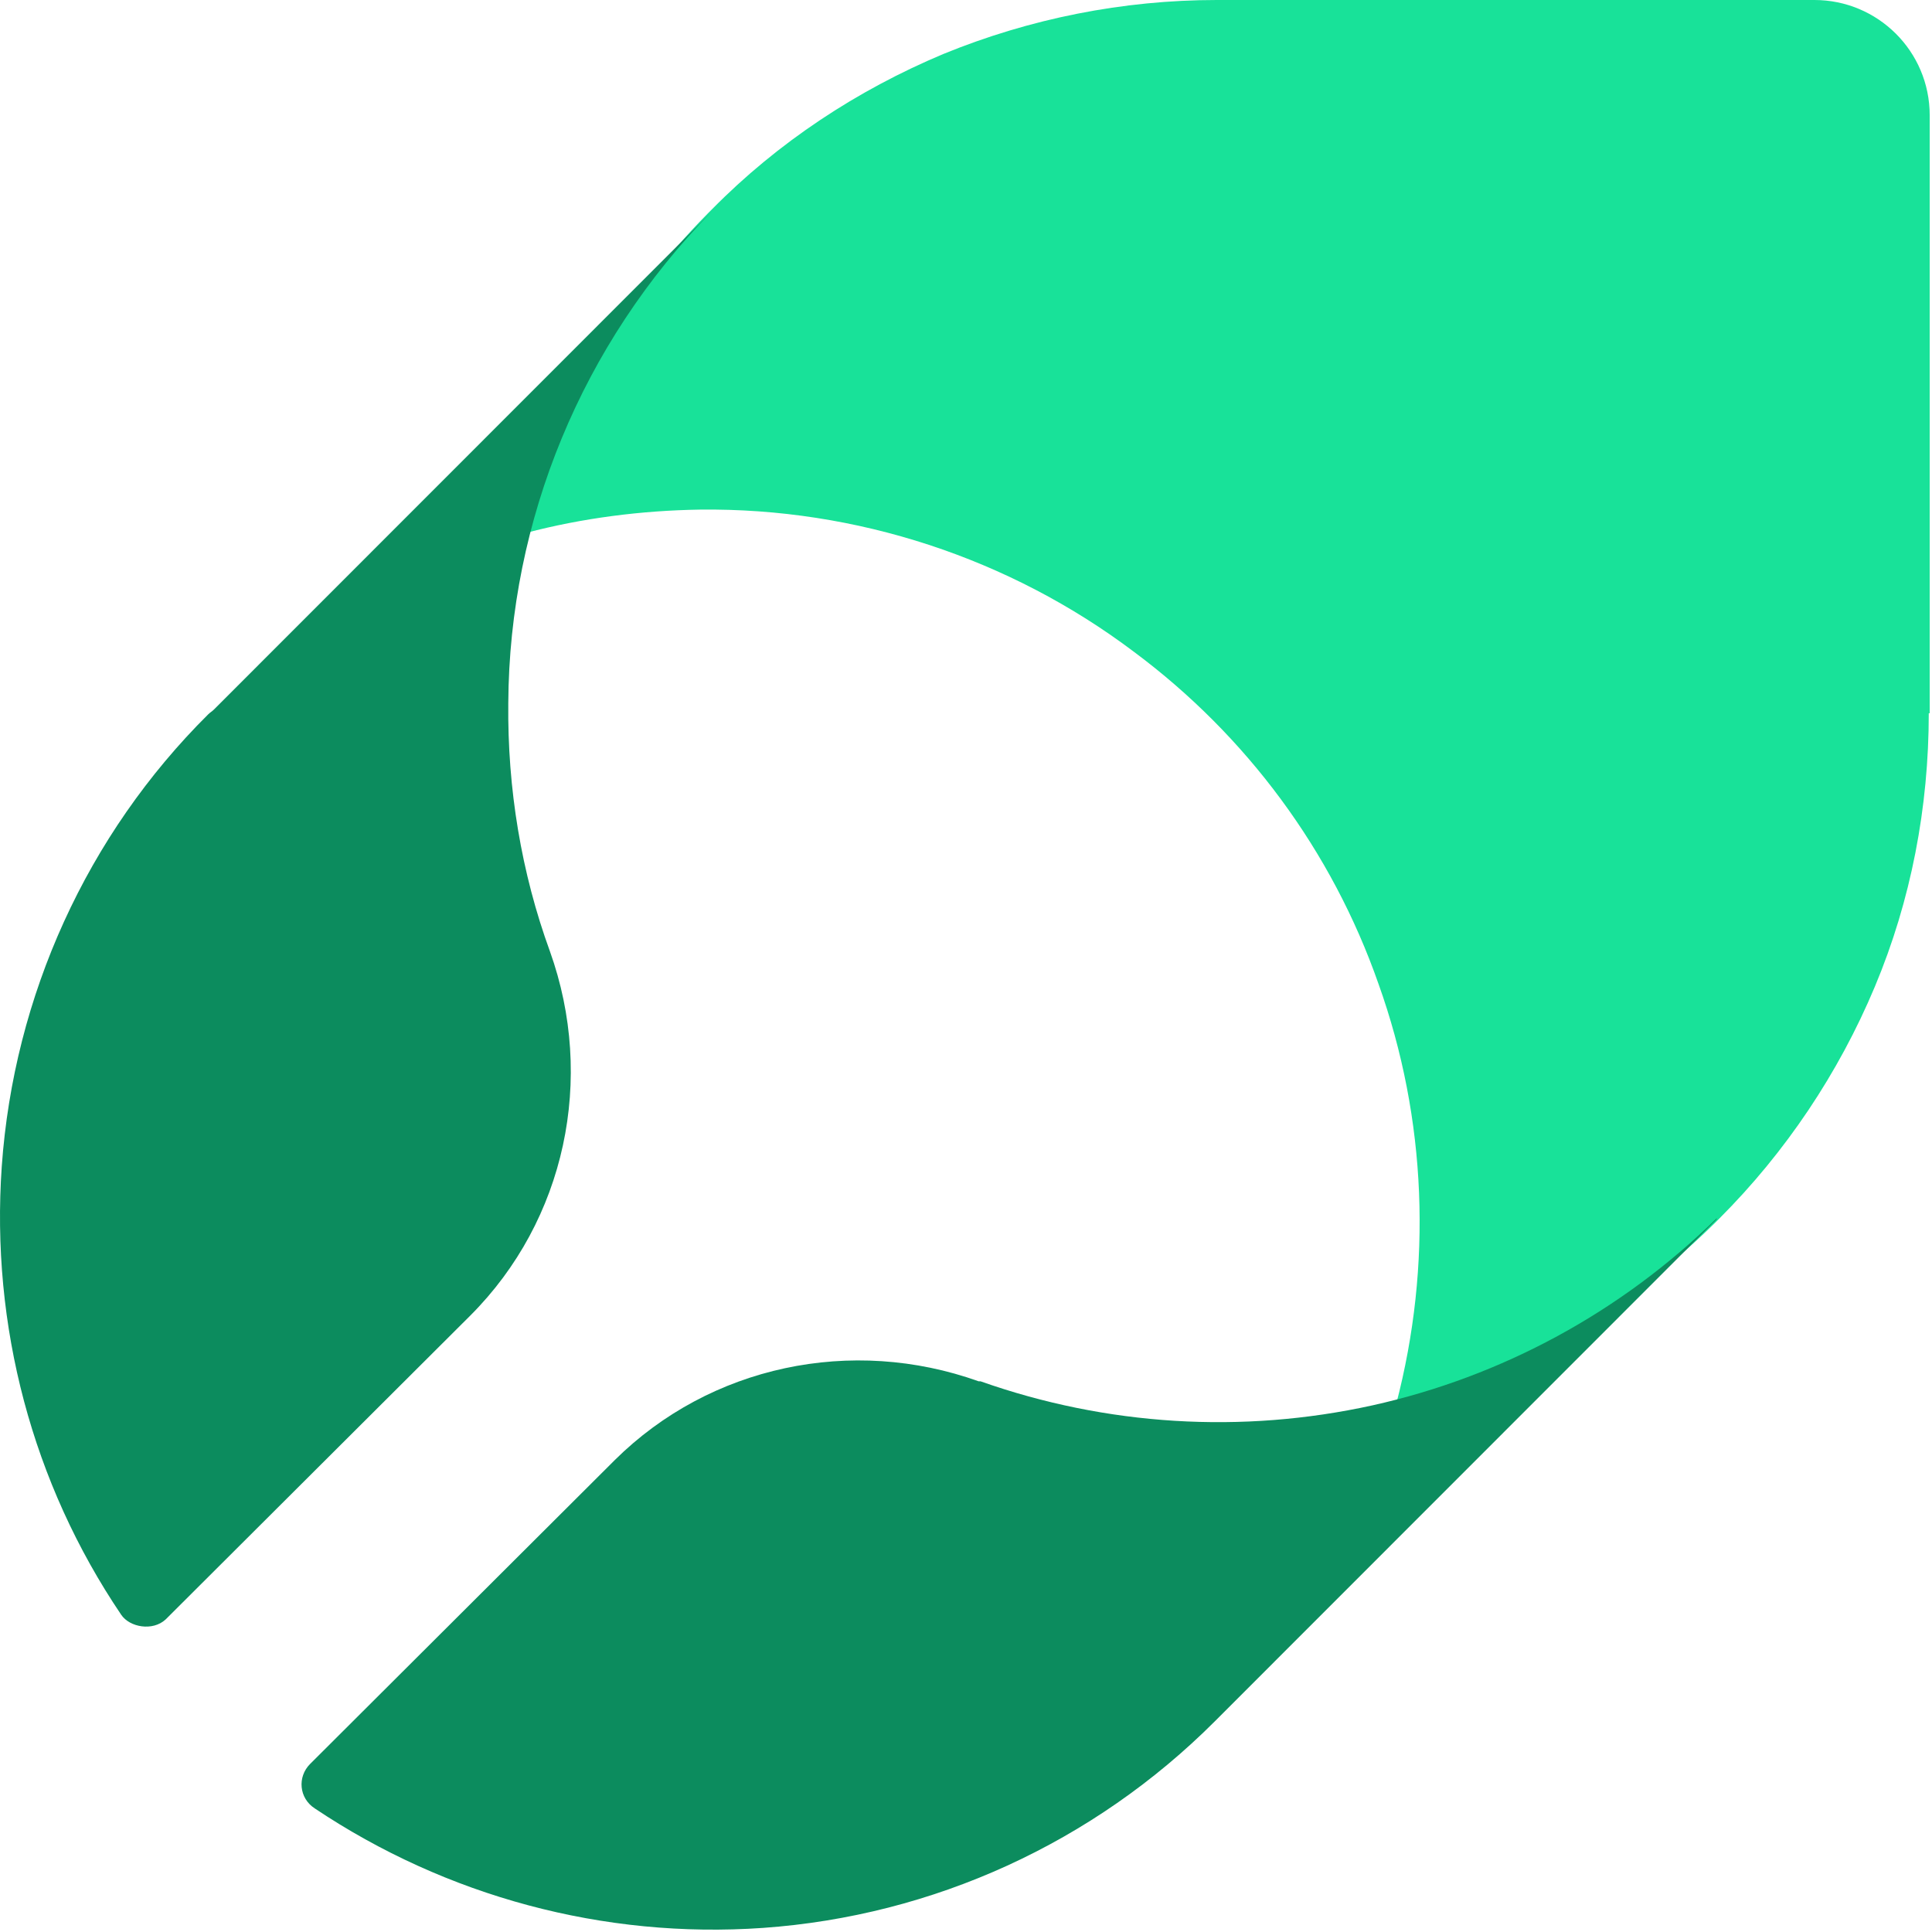
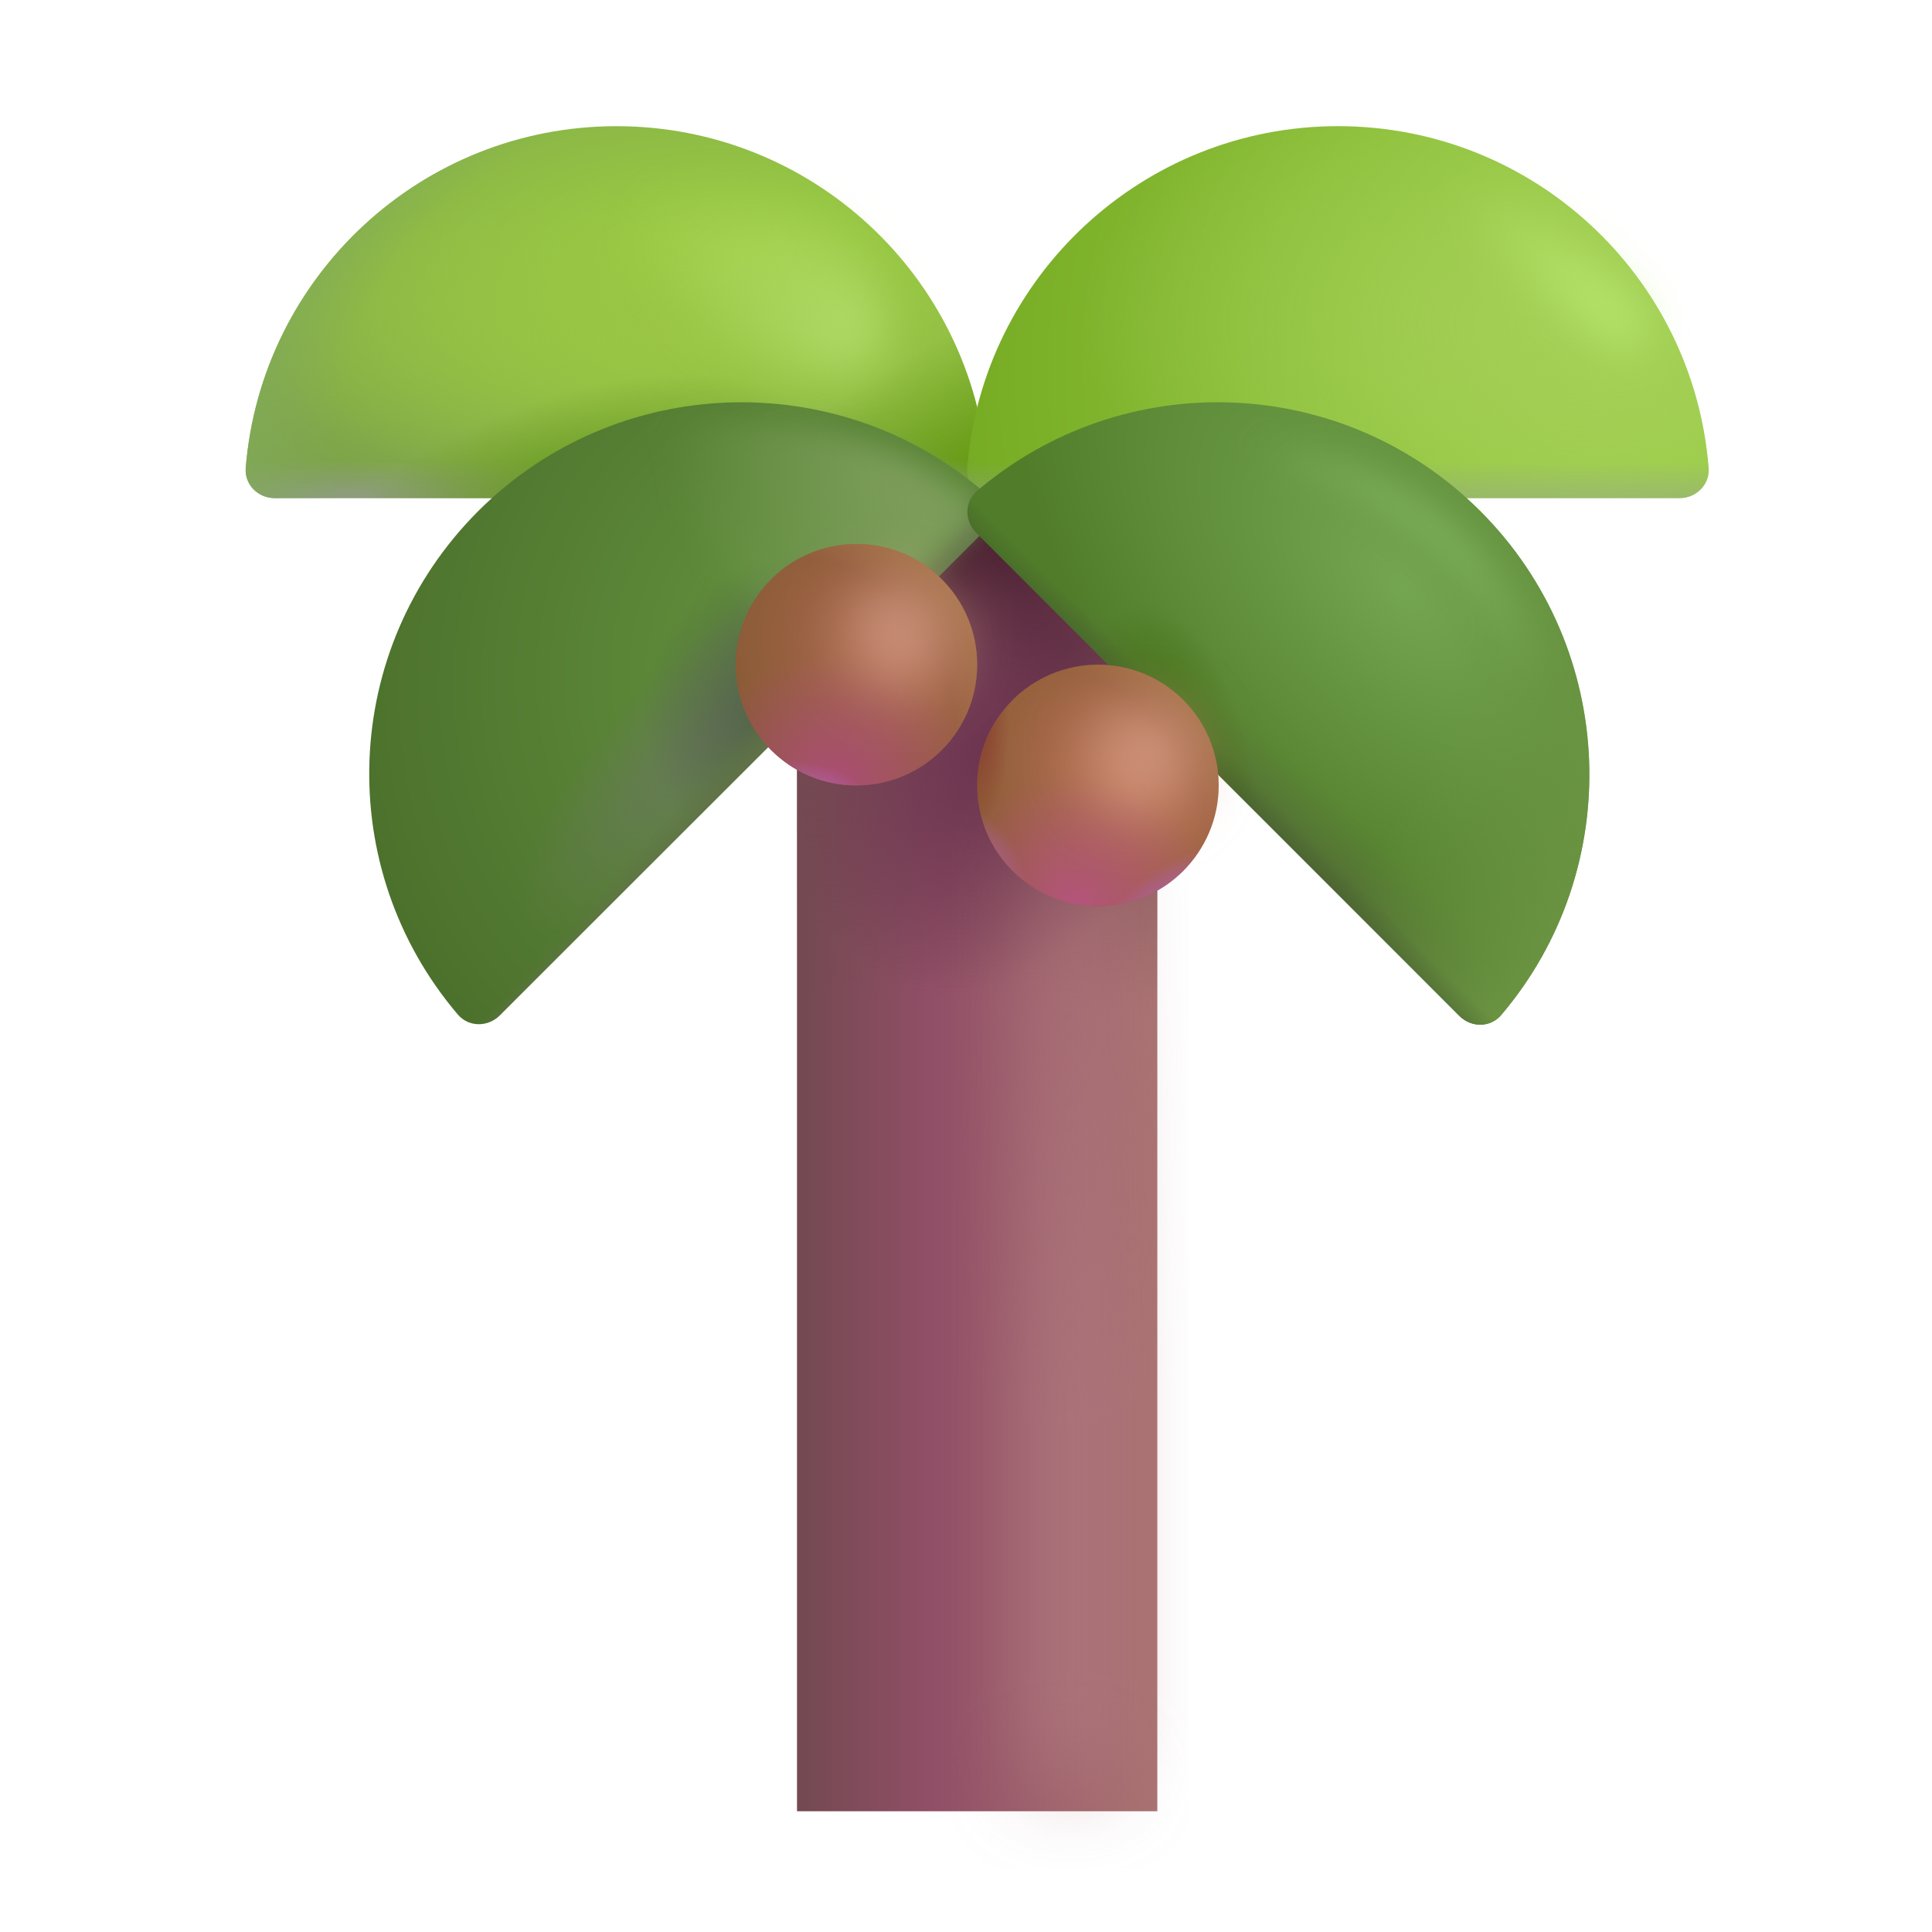
- <svg xmlns="http://www.w3.org/2000/svg" width="502" height="502" viewBox="0 0 502 502" fill="none">
-   <path d="M501.402 185.33V29.962C501.402 13.29 487.876 0 471.453 0H316.156C291.763 0 267.611 4.832 245.15 14.014C222.689 23.438 202.16 36.969 185.012 54.367L183.804 55.575C161.101 78.53 144.92 107.042 136.708 138.454C151.441 134.588 166.656 132.655 181.871 132.413C222.447 131.93 262.298 144.978 294.661 169.383C323.885 191.13 346.104 221.092 358.18 255.645C370.739 290.681 372.188 328.859 362.769 364.862C393.925 356.647 422.666 340.457 445.611 317.744L446.818 316.536C463.966 299.38 477.732 278.841 487.151 256.37C496.571 233.898 501.16 209.735 501.16 185.33H501.402Z" fill="#18E299" />
-   <path d="M132.071 182.706C132.312 135.044 151.32 89.307 184.764 55.125L55.557 184.391C55.076 184.873 54.594 185.113 54.113 185.595C22.593 216.888 3.586 258.774 0.458 303.066C-2.43 344.47 8.397 385.392 31.496 419.575C33.699 422.835 39.677 423.907 43.046 420.778L122.206 341.822C146.989 317.028 154.689 280.198 142.899 247.219C135.44 226.758 131.831 204.852 132.071 182.706Z" fill="#0C8C5E" />
-   <path d="M446.067 316.547C421.284 340.86 390.245 357.71 356.56 365.172C322.634 372.635 287.506 370.468 254.783 358.914C254.783 358.914 254.542 358.914 254.301 358.914C221.338 347.118 184.525 354.821 159.742 379.375L80.581 458.331C77.212 461.701 77.694 467.238 81.784 469.885C115.95 492.754 156.855 503.827 198.24 500.938C242.512 497.809 284.137 478.792 315.656 447.258L316.859 446.054L446.067 316.788V316.547Z" fill="#0C8C5E" />
+ <svg xmlns="http://www.w3.org/2000/svg" width="32" height="32" viewBox="0 0 32 32" fill="none">
+   <path d="M19.169 7.969H13.201V30H19.169V7.969Z" fill="url(#paint0_linear_28327_7023)" />
+   <path d="M19.169 7.969H13.201V30H19.169V7.969Z" fill="url(#paint1_linear_28327_7023)" />
+   <path d="M19.169 7.969H13.201V30H19.169V7.969Z" fill="url(#paint2_radial_28327_7023)" />
+   <path d="M19.169 7.969H13.201V30H19.169V7.969Z" fill="url(#paint3_radial_28327_7023)" />
+   <path d="M19.169 7.969H13.201V30H19.169V7.969Z" fill="url(#paint4_radial_28327_7023)" />
+   <g filter="url(#filter0_f_28327_7023)">
+     <rect x="17.279" y="14.073" width="0.906" height="15.357" fill="url(#paint5_linear_28327_7023)" />
+   </g>
+   <path d="M10.21 2.09C6.978 2.09 4.325 4.583 4.07 7.75C4.048 8.025 4.274 8.25 4.55 8.25H15.87C16.146 8.25 16.372 8.025 16.35 7.75C16.096 4.575 13.442 2.09 10.21 2.09Z" fill="url(#paint6_radial_28327_7023)" />
+   <path d="M10.21 2.09C6.978 2.09 4.325 4.583 4.07 7.75C4.048 8.025 4.274 8.25 4.55 8.25H15.87C16.146 8.25 16.372 8.025 16.35 7.75C16.096 4.575 13.442 2.09 10.21 2.09Z" fill="url(#paint7_radial_28327_7023)" />
+   <path d="M10.21 2.09C6.978 2.09 4.325 4.583 4.07 7.75C4.048 8.025 4.274 8.25 4.55 8.25H15.87C16.146 8.25 16.372 8.025 16.35 7.75C16.096 4.575 13.442 2.09 10.21 2.09Z" fill="url(#paint8_linear_28327_7023)" />
+   <path d="M10.21 2.09C6.978 2.09 4.325 4.583 4.07 7.75C4.048 8.025 4.274 8.25 4.55 8.25H15.87C16.146 8.25 16.372 8.025 16.35 7.75C16.096 4.575 13.442 2.09 10.21 2.09Z" fill="url(#paint9_linear_28327_7023)" />
+   <path d="M10.21 2.09C6.978 2.09 4.325 4.583 4.07 7.75C4.048 8.025 4.274 8.25 4.55 8.25H15.87C16.146 8.25 16.372 8.025 16.35 7.75C16.096 4.575 13.442 2.09 10.21 2.09Z" fill="url(#paint10_radial_28327_7023)" />
+   <path d="M10.21 2.09C6.978 2.09 4.325 4.583 4.07 7.75C4.048 8.025 4.274 8.25 4.55 8.25H15.87C16.146 8.25 16.372 8.025 16.35 7.75C16.096 4.575 13.442 2.09 10.21 2.09Z" fill="url(#paint11_radial_28327_7023)" />
+   <path d="M22.16 2.09C18.928 2.09 16.275 4.583 16.02 7.75C15.998 8.025 16.224 8.25 16.5 8.25H27.82C28.096 8.25 28.322 8.025 28.3 7.75C28.046 4.575 25.392 2.09 22.16 2.09Z" fill="url(#paint12_radial_28327_7023)" />
+   <path d="M22.16 2.09C18.928 2.09 16.275 4.583 16.02 7.75C15.998 8.025 16.224 8.25 16.5 8.25H27.82C28.096 8.25 28.322 8.025 28.3 7.75C28.046 4.575 25.392 2.09 22.16 2.09Z" fill="url(#paint13_radial_28327_7023)" />
+   <path d="M22.16 2.09C18.928 2.09 16.275 4.583 16.02 7.75C15.998 8.025 16.224 8.25 16.5 8.25H27.82C28.096 8.25 28.322 8.025 28.3 7.75C28.046 4.575 25.392 2.09 22.16 2.09Z" fill="url(#paint14_linear_28327_7023)" />
+   <path d="M7.923 8.463C5.632 10.754 5.519 14.382 7.584 16.805C7.763 17.015 8.081 17.014 8.277 16.819L16.28 8.816C16.475 8.621 16.476 8.302 16.265 8.123C13.85 6.069 10.214 6.182 7.923 8.463Z" fill="url(#paint15_radial_28327_7023)" />
+   <path d="M7.923 8.463C5.632 10.754 5.519 14.382 7.584 16.805C7.763 17.015 8.081 17.014 8.277 16.819L16.28 8.816C16.475 8.621 16.476 8.302 16.265 8.123C13.85 6.069 10.214 6.182 7.923 8.463Z" fill="url(#paint16_radial_28327_7023)" />
+   <path d="M7.923 8.463C5.632 10.754 5.519 14.382 7.584 16.805C7.763 17.015 8.081 17.014 8.277 16.819L16.28 8.816C16.475 8.621 16.476 8.302 16.265 8.123C13.85 6.069 10.214 6.182 7.923 8.463Z" fill="url(#paint17_radial_28327_7023)" />
+   <path d="M7.923 8.463C5.632 10.754 5.519 14.382 7.584 16.805C7.763 17.015 8.081 17.014 8.277 16.819L16.28 8.816C16.475 8.621 16.476 8.302 16.265 8.123C13.85 6.069 10.214 6.182 7.923 8.463Z" fill="url(#paint18_linear_28327_7023)" />
+   <g filter="url(#filter1_f_28327_7023)">
+     <path d="M16.326 8.484L13.443 11.188L10.303 7.273C12.828 6.461 15.185 7.406 16.326 8.484Z" fill="url(#paint19_linear_28327_7023)" />
+   </g>
+   <path d="M24.525 8.47C22.234 6.179 18.606 6.066 16.183 8.131C15.972 8.31 15.973 8.628 16.169 8.824L24.172 16.826C24.367 17.022 24.685 17.023 24.864 16.812C26.919 14.397 26.806 10.761 24.525 8.47Z" fill="url(#paint20_radial_28327_7023)" />
+   <path d="M24.525 8.47C22.234 6.179 18.606 6.066 16.183 8.131C15.972 8.31 15.973 8.628 16.169 8.824L24.172 16.826C24.367 17.022 24.685 17.023 24.864 16.812C26.919 14.397 26.806 10.761 24.525 8.47Z" fill="url(#paint21_radial_28327_7023)" />
+   <path d="M24.525 8.47C22.234 6.179 18.606 6.066 16.183 8.131C15.972 8.31 15.973 8.628 16.169 8.824L24.172 16.826C24.367 17.022 24.685 17.023 24.864 16.812C26.919 14.397 26.806 10.761 24.525 8.47Z" fill="url(#paint22_radial_28327_7023)" />
+   <path d="M24.525 8.47C22.234 6.179 18.606 6.066 16.183 8.131C15.972 8.31 15.973 8.628 16.169 8.824L24.172 16.826C24.367 17.022 24.685 17.023 24.864 16.812C26.919 14.397 26.806 10.761 24.525 8.47Z" fill="url(#paint23_radial_28327_7023)" />
+   <path d="M24.525 8.47C22.234 6.179 18.606 6.066 16.183 8.131C15.972 8.31 15.973 8.628 16.169 8.824L24.172 16.826C24.367 17.022 24.685 17.023 24.864 16.812C26.919 14.397 26.806 10.761 24.525 8.47Z" fill="url(#paint24_linear_28327_7023)" />
+   <path d="M18.185 15.009C19.29 15.009 20.185 14.114 20.185 13.009C20.185 11.905 19.29 11.009 18.185 11.009C17.08 11.009 16.185 11.905 16.185 13.009C16.185 14.114 17.08 15.009 18.185 15.009Z" fill="url(#paint25_radial_28327_7023)" />
+   <path d="M18.185 15.009C19.29 15.009 20.185 14.114 20.185 13.009C20.185 11.905 19.29 11.009 18.185 11.009C17.08 11.009 16.185 11.905 16.185 13.009C16.185 14.114 17.08 15.009 18.185 15.009Z" fill="url(#paint26_radial_28327_7023)" />
+   <path d="M18.185 15.009C19.29 15.009 20.185 14.114 20.185 13.009C20.185 11.905 19.29 11.009 18.185 11.009C17.08 11.009 16.185 11.905 16.185 13.009C16.185 14.114 17.08 15.009 18.185 15.009Z" fill="url(#paint27_radial_28327_7023)" />
+   <path d="M18.185 15.009C19.29 15.009 20.185 14.114 20.185 13.009C20.185 11.905 19.29 11.009 18.185 11.009C17.08 11.009 16.185 11.905 16.185 13.009C16.185 14.114 17.08 15.009 18.185 15.009Z" fill="url(#paint28_radial_28327_7023)" />
+   <path d="M18.185 15.009C19.29 15.009 20.185 14.114 20.185 13.009C20.185 11.905 19.29 11.009 18.185 11.009C17.08 11.009 16.185 11.905 16.185 13.009C16.185 14.114 17.08 15.009 18.185 15.009Z" fill="url(#paint29_radial_28327_7023)" />
+   <path d="M18.185 15.009C19.29 15.009 20.185 14.114 20.185 13.009C20.185 11.905 19.29 11.009 18.185 11.009C17.08 11.009 16.185 11.905 16.185 13.009C16.185 14.114 17.08 15.009 18.185 15.009Z" fill="url(#paint30_radial_28327_7023)" />
+   <path d="M14.185 13.009C15.29 13.009 16.185 12.114 16.185 11.009C16.185 9.905 15.29 9.01 14.185 9.01C13.08 9.01 12.185 9.905 12.185 11.009C12.185 12.114 13.08 13.009 14.185 13.009Z" fill="url(#paint31_radial_28327_7023)" />
+   <path d="M14.185 13.009C15.29 13.009 16.185 12.114 16.185 11.009C16.185 9.905 15.29 9.01 14.185 9.01C13.08 9.01 12.185 9.905 12.185 11.009C12.185 12.114 13.08 13.009 14.185 13.009Z" fill="url(#paint32_radial_28327_7023)" />
+   <path d="M14.185 13.009C15.29 13.009 16.185 12.114 16.185 11.009C16.185 9.905 15.29 9.01 14.185 9.01C13.08 9.01 12.185 9.905 12.185 11.009C12.185 12.114 13.08 13.009 14.185 13.009Z" fill="url(#paint33_radial_28327_7023)" />
+   <path d="M14.185 13.009C15.29 13.009 16.185 12.114 16.185 11.009C16.185 9.905 15.29 9.01 14.185 9.01C13.08 9.01 12.185 9.905 12.185 11.009C12.185 12.114 13.08 13.009 14.185 13.009Z" fill="url(#paint34_radial_28327_7023)" />
+   <g filter="url(#filter2_f_28327_7023)">
+     <ellipse cx="14.857" cy="10.546" rx="0.856" ry="0.938" transform="rotate(-28.2981 14.8568 10.5462)" fill="url(#paint35_radial_28327_7023)" />
+   </g>
+   <g filter="url(#filter3_f_28327_7023)">
+     <circle cx="18.862" cy="12.548" r="0.91" fill="url(#paint36_radial_28327_7023)" />
+   </g>
+   <g filter="url(#filter4_f_28327_7023)">
+     <path d="M19.839 7.464C20.867 7.34 24.387 8.025 25.291 11.078" stroke="url(#paint37_radial_28327_7023)" stroke-width="0.5" stroke-linecap="round" />
+   </g>
+   <g filter="url(#filter5_f_28327_7023)">
+     <ellipse cx="25.447" cy="4.436" rx="2.155" ry="0.683" transform="rotate(36.5363 25.4474 4.43603)" fill="url(#paint38_radial_28327_7023)" />
+   </g>
+   <g filter="url(#filter6_f_28327_7023)">
+     <ellipse cx="12.646" cy="4.587" rx="2.271" ry="1.363" transform="rotate(34.8384 12.6463 4.5867)" fill="url(#paint39_radial_28327_7023)" />
+   </g>
+   <defs>
+     <filter id="filter0_f_28327_7023" x="15.779" y="12.573" width="3.906" height="18.357" filterUnits="userSpaceOnUse" color-interpolation-filters="sRGB">
+       <feFlood flood-opacity="0" result="BackgroundImageFix" />
+       <feBlend mode="normal" in="SourceGraphic" in2="BackgroundImageFix" result="shape" />
+       <feGaussianBlur stdDeviation="0.75" result="effect1_foregroundBlur_28327_7023" />
+     </filter>
+     <filter id="filter1_f_28327_7023" x="9.803" y="6.468" width="7.023" height="5.22" filterUnits="userSpaceOnUse" color-interpolation-filters="sRGB">
+       <feFlood flood-opacity="0" result="BackgroundImageFix" />
+       <feBlend mode="normal" in="SourceGraphic" in2="BackgroundImageFix" result="shape" />
+       <feGaussianBlur stdDeviation="0.25" result="effect1_foregroundBlur_28327_7023" />
+     </filter>
+     <filter id="filter2_f_28327_7023" x="12.982" y="8.626" width="3.75" height="3.841" filterUnits="userSpaceOnUse" color-interpolation-filters="sRGB">
+       <feFlood flood-opacity="0" result="BackgroundImageFix" />
+       <feBlend mode="normal" in="SourceGraphic" in2="BackgroundImageFix" result="shape" />
+       <feGaussianBlur stdDeviation="0.5" result="effect1_foregroundBlur_28327_7023" />
+     </filter>
+     <filter id="filter3_f_28327_7023" x="16.952" y="10.639" width="3.819" height="3.819" filterUnits="userSpaceOnUse" color-interpolation-filters="sRGB">
+       <feFlood flood-opacity="0" result="BackgroundImageFix" />
+       <feBlend mode="normal" in="SourceGraphic" in2="BackgroundImageFix" result="shape" />
+       <feGaussianBlur stdDeviation="0.5" result="effect1_foregroundBlur_28327_7023" />
+     </filter>
+     <filter id="filter4_f_28327_7023" x="19.089" y="6.7" width="6.952" height="5.127" filterUnits="userSpaceOnUse" color-interpolation-filters="sRGB">
+       <feFlood flood-opacity="0" result="BackgroundImageFix" />
+       <feBlend mode="normal" in="SourceGraphic" in2="BackgroundImageFix" result="shape" />
+       <feGaussianBlur stdDeviation="0.25" result="effect1_foregroundBlur_28327_7023" />
+     </filter>
+     <filter id="filter5_f_28327_7023" x="22.919" y="2.29" width="5.058" height="4.292" filterUnits="userSpaceOnUse" color-interpolation-filters="sRGB">
+       <feFlood flood-opacity="0" result="BackgroundImageFix" />
+       <feBlend mode="normal" in="SourceGraphic" in2="BackgroundImageFix" result="shape" />
+       <feGaussianBlur stdDeviation="0.375" result="effect1_foregroundBlur_28327_7023" />
+     </filter>
+     <filter id="filter6_f_28327_7023" x="9.876" y="2.124" width="5.541" height="4.926" filterUnits="userSpaceOnUse" color-interpolation-filters="sRGB">
+       <feFlood flood-opacity="0" result="BackgroundImageFix" />
+       <feBlend mode="normal" in="SourceGraphic" in2="BackgroundImageFix" result="shape" />
+       <feGaussianBlur stdDeviation="0.375" result="effect1_foregroundBlur_28327_7023" />
+     </filter>
+     <linearGradient id="paint0_linear_28327_7023" x1="13.202" y1="18.982" x2="19.169" y2="18.982" gradientUnits="userSpaceOnUse">
+       <stop stop-color="#734951" />
+       <stop offset="0.385" stop-color="#924F67" />
+       <stop offset="1" stop-color="#A97270" />
+     </linearGradient>
+     <linearGradient id="paint1_linear_28327_7023" x1="17.747" y1="10.116" x2="17.515" y2="16.602" gradientUnits="userSpaceOnUse">
+       <stop stop-color="#734951" />
+       <stop offset="1" stop-color="#734951" stop-opacity="0" />
+     </linearGradient>
+     <radialGradient id="paint2_radial_28327_7023" cx="0" cy="0" r="1" gradientUnits="userSpaceOnUse" gradientTransform="translate(16.5655 9.04051) rotate(62.0785) scale(5.259 1.5129)">
+       <stop stop-color="#4B2231" />
+       <stop offset="1" stop-color="#4B2231" stop-opacity="0" />
+     </radialGradient>
+     <radialGradient id="paint3_radial_28327_7023" cx="0" cy="0" r="1" gradientUnits="userSpaceOnUse" gradientTransform="translate(16.185 8.8692) rotate(134.423) scale(5.66681 1.1388)">
+       <stop stop-color="#4B2231" />
+       <stop offset="1" stop-color="#4B2231" stop-opacity="0" />
+     </radialGradient>
+     <radialGradient id="paint4_radial_28327_7023" cx="0" cy="0" r="1" gradientUnits="userSpaceOnUse" gradientTransform="translate(16.5655 12.4453) rotate(117.987) scale(4.24372 3.01145)">
+       <stop stop-color="#6C3250" />
+       <stop offset="1" stop-color="#6C3250" stop-opacity="0" />
+     </radialGradient>
+     <linearGradient id="paint5_linear_28327_7023" x1="17.732" y1="0.853" x2="20.119" y2="22.87" gradientUnits="userSpaceOnUse">
+       <stop stop-color="#AE7779" stop-opacity="0" />
+       <stop offset="1" stop-color="#B68087" />
+     </linearGradient>
+     <radialGradient id="paint6_radial_28327_7023" cx="0" cy="0" r="1" gradientUnits="userSpaceOnUse" gradientTransform="translate(12.3025 4.31785) rotate(91.4089) scale(5.2441 12.1906)">
+       <stop stop-color="#9ED141" />
+       <stop offset="1" stop-color="#799D4B" />
+     </radialGradient>
+     <radialGradient id="paint7_radial_28327_7023" cx="0" cy="0" r="1" gradientUnits="userSpaceOnUse" gradientTransform="translate(11.0178 5.59752) rotate(90) scale(2.65232 6.96779)">
+       <stop stop-color="#9AC644" />
+       <stop offset="1" stop-color="#9AC644" stop-opacity="0" />
+     </radialGradient>
+     <linearGradient id="paint8_linear_28327_7023" x1="16.054" y1="8.57" x2="14.609" y2="6.175" gradientUnits="userSpaceOnUse">
+       <stop stop-color="#5D9501" />
+       <stop offset="1" stop-color="#5D9501" stop-opacity="0" />
+     </linearGradient>
+     <linearGradient id="paint9_linear_28327_7023" x1="8.747" y1="8.694" x2="8.747" y2="7.62" gradientUnits="userSpaceOnUse">
+       <stop stop-color="#9C99A6" />
+       <stop offset="1" stop-color="#9C99A6" stop-opacity="0" />
+     </linearGradient>
+     <radialGradient id="paint10_radial_28327_7023" cx="0" cy="0" r="1" gradientUnits="userSpaceOnUse" gradientTransform="translate(9.3106 8.24985) rotate(161.115) scale(4.14941 1.65712)">
+       <stop stop-color="#66981B" />
+       <stop offset="1" stop-color="#66981B" stop-opacity="0" />
+     </radialGradient>
+     <radialGradient id="paint11_radial_28327_7023" cx="0" cy="0" r="1" gradientUnits="userSpaceOnUse" gradientTransform="translate(12.3213 7.14803) rotate(176.403) scale(9.02414 7.42158)">
+       <stop offset="0.747" stop-color="#82AB5A" stop-opacity="0" />
+       <stop offset="0.984" stop-color="#82AB5A" />
+     </radialGradient>
+     <radialGradient id="paint12_radial_28327_7023" cx="0" cy="0" r="1" gradientUnits="userSpaceOnUse" gradientTransform="translate(26.9179 6.10332) rotate(-180) scale(14.6235 15.2713)">
+       <stop stop-color="#A3D350" />
+       <stop offset="1" stop-color="#679E15" />
+     </radialGradient>
+     <radialGradient id="paint13_radial_28327_7023" cx="0" cy="0" r="1" gradientUnits="userSpaceOnUse" gradientTransform="translate(26.2088 5.34375) rotate(-180) scale(8.34375 4.67926)">
+       <stop stop-color="#A3CF56" />
+       <stop offset="1" stop-color="#A3CF56" stop-opacity="0" />
+     </radialGradient>
+     <linearGradient id="paint14_linear_28327_7023" x1="24.959" y1="9.09" x2="24.959" y2="7.656" gradientUnits="userSpaceOnUse">
+       <stop stop-color="#95A096" />
+       <stop offset="1" stop-color="#95A096" stop-opacity="0" />
+     </linearGradient>
+     <radialGradient id="paint15_radial_28327_7023" cx="0" cy="0" r="1" gradientUnits="userSpaceOnUse" gradientTransform="translate(13.8026 10.8126) rotate(118.61) scale(8.61435 7.82592)">
+       <stop stop-color="#65943F" />
+       <stop offset="1" stop-color="#4C712C" />
+     </radialGradient>
+     <radialGradient id="paint16_radial_28327_7023" cx="0" cy="0" r="1" gradientUnits="userSpaceOnUse" gradientTransform="translate(12.0947 11.9176) rotate(134.668) scale(4.83983 1.45831)">
+       <stop stop-color="#69785C" />
+       <stop offset="1" stop-color="#69785C" stop-opacity="0" />
+     </radialGradient>
+     <radialGradient id="paint17_radial_28327_7023" cx="0" cy="0" r="1" gradientUnits="userSpaceOnUse" gradientTransform="translate(13.2155 11.7371) rotate(133.809) scale(2.65951 2.51637)">
+       <stop stop-color="#4E5E45" />
+       <stop offset="1" stop-color="#4E5E45" stop-opacity="0" />
+     </radialGradient>
+     <linearGradient id="paint18_linear_28327_7023" x1="11.654" y1="13.568" x2="11.304" y2="13.248" gradientUnits="userSpaceOnUse">
+       <stop stop-color="#617247" />
+       <stop offset="1" stop-color="#617247" stop-opacity="0" />
+     </linearGradient>
+     <linearGradient id="paint19_linear_28327_7023" x1="15.021" y1="8.625" x2="11.428" y2="9.344" gradientUnits="userSpaceOnUse">
+       <stop stop-color="#7C9D5A" />
+       <stop offset="1" stop-color="#7C9D5A" stop-opacity="0" />
+     </linearGradient>
+     <radialGradient id="paint20_radial_28327_7023" cx="0" cy="0" r="1" gradientUnits="userSpaceOnUse" gradientTransform="translate(23.2349 9.70729) rotate(136.102) scale(4.5827 7.96169)">
+       <stop stop-color="#74A550" />
+       <stop offset="1" stop-color="#517D2A" />
+     </radialGradient>
+     <radialGradient id="paint21_radial_28327_7023" cx="0" cy="0" r="1" gradientUnits="userSpaceOnUse" gradientTransform="translate(20.4312 14.7851) rotate(-47.7792) scale(2.27157 9.3503)">
+       <stop stop-color="#576043" />
+       <stop offset="1" stop-color="#576043" stop-opacity="0" />
+     </radialGradient>
+     <radialGradient id="paint22_radial_28327_7023" cx="0" cy="0" r="1" gradientUnits="userSpaceOnUse" gradientTransform="translate(13.2661 7.65123) rotate(30.4061) scale(15.1415 14.0193)">
+       <stop offset="0.757" stop-color="#6C9543" stop-opacity="0" />
+       <stop offset="1" stop-color="#6C9543" />
+     </radialGradient>
+     <radialGradient id="paint23_radial_28327_7023" cx="0" cy="0" r="1" gradientUnits="userSpaceOnUse" gradientTransform="translate(19.3875 12.62) rotate(-103.221) scale(2.65606 1.34422)">
+       <stop stop-color="#3E6A0C" />
+       <stop offset="1" stop-color="#3E6A0C" stop-opacity="0" />
+     </radialGradient>
+     <linearGradient id="paint24_linear_28327_7023" x1="19.588" y1="13.47" x2="20.456" y2="12.603" gradientUnits="userSpaceOnUse">
+       <stop stop-color="#394B28" />
+       <stop offset="1" stop-color="#394B28" stop-opacity="0" />
+     </linearGradient>
+     <radialGradient id="paint25_radial_28327_7023" cx="0" cy="0" r="1" gradientUnits="userSpaceOnUse" gradientTransform="translate(18.7088 13.0095) rotate(130.622) scale(2.9519 3.72501)">
+       <stop stop-color="#B97056" />
+       <stop offset="1" stop-color="#82582F" />
+     </radialGradient>
+     <radialGradient id="paint26_radial_28327_7023" cx="0" cy="0" r="1" gradientUnits="userSpaceOnUse" gradientTransform="translate(17.8026 15.0095) rotate(-83.4151) scale(2.18007 2.39351)">
+       <stop stop-color="#B5547D" />
+       <stop offset="1" stop-color="#B5547D" stop-opacity="0" />
+     </radialGradient>
+     <radialGradient id="paint27_radial_28327_7023" cx="0" cy="0" r="1" gradientUnits="userSpaceOnUse" gradientTransform="translate(19.2166 14.8985) rotate(-125.655) scale(0.442287 1.4276)">
+       <stop stop-color="#AD619B" />
+       <stop offset="1" stop-color="#AD619B" stop-opacity="0" />
+     </radialGradient>
+     <radialGradient id="paint28_radial_28327_7023" cx="0" cy="0" r="1" gradientUnits="userSpaceOnUse" gradientTransform="translate(16.2244 14.2813) rotate(-32.9052) scale(0.632764 1.04366)">
+       <stop stop-color="#AD619B" />
+       <stop offset="1" stop-color="#AD619B" stop-opacity="0" />
+     </radialGradient>
+     <radialGradient id="paint29_radial_28327_7023" cx="0" cy="0" r="1" gradientUnits="userSpaceOnUse" gradientTransform="translate(16.439 14.4044) rotate(-33.9469) scale(4.51569 4.0109)">
+       <stop offset="0.817" stop-color="#AC794F" stop-opacity="0" />
+       <stop offset="1" stop-color="#AC794F" />
+     </radialGradient>
+     <radialGradient id="paint30_radial_28327_7023" cx="0" cy="0" r="1" gradientUnits="userSpaceOnUse" gradientTransform="translate(16.185 12.0871) rotate(90) scale(1.59191 0.539148)">
+       <stop stop-color="#893E2F" />
+       <stop offset="1" stop-color="#893E2F" stop-opacity="0" />
+     </radialGradient>
+     <radialGradient id="paint31_radial_28327_7023" cx="0" cy="0" r="1" gradientUnits="userSpaceOnUse" gradientTransform="translate(14.7088 11.0095) rotate(130.622) scale(2.9519 3.72501)">
+       <stop stop-color="#AA674F" />
+       <stop offset="1" stop-color="#82582F" />
+     </radialGradient>
+     <radialGradient id="paint32_radial_28327_7023" cx="0" cy="0" r="1" gradientUnits="userSpaceOnUse" gradientTransform="translate(13.8026 13.0095) rotate(-83.4151) scale(2.18007 2.39351)">
+       <stop stop-color="#AC4D77" />
+       <stop offset="1" stop-color="#AC4D77" stop-opacity="0" />
+     </radialGradient>
+     <radialGradient id="paint33_radial_28327_7023" cx="0" cy="0" r="1" gradientUnits="userSpaceOnUse" gradientTransform="translate(13.5526 13.0782) rotate(-72.2553) scale(0.410138 0.941211)">
+       <stop stop-color="#AD619B" />
+       <stop offset="1" stop-color="#AD619B" stop-opacity="0" />
+     </radialGradient>
+     <radialGradient id="paint34_radial_28327_7023" cx="0" cy="0" r="1" gradientUnits="userSpaceOnUse" gradientTransform="translate(12.439 12.4044) rotate(-33.9469) scale(4.51569 4.0109)">
+       <stop offset="0.773" stop-color="#AC794F" stop-opacity="0" />
+       <stop offset="1" stop-color="#AC794F" />
+     </radialGradient>
+     <radialGradient id="paint35_radial_28327_7023" cx="0" cy="0" r="1" gradientUnits="userSpaceOnUse" gradientTransform="translate(15.2694 10.3322) rotate(149.172) scale(2.56438 2.68745)">
+       <stop stop-color="#D79F87" />
+       <stop offset="1" stop-color="#D79F87" stop-opacity="0" />
+     </radialGradient>
+     <radialGradient id="paint36_radial_28327_7023" cx="0" cy="0" r="1" gradientUnits="userSpaceOnUse" gradientTransform="translate(19.3002 12.341) rotate(151.44) scale(2.66467)">
+       <stop stop-color="#D79F87" />
+       <stop offset="1" stop-color="#D79F87" stop-opacity="0" />
+     </radialGradient>
+     <radialGradient id="paint37_radial_28327_7023" cx="0" cy="0" r="1" gradientUnits="userSpaceOnUse" gradientTransform="translate(23.671 8.02492) rotate(132.065) scale(1.72046 5.17039)">
+       <stop stop-color="#80B35C" />
+       <stop offset="1" stop-color="#80B35C" stop-opacity="0" />
+     </radialGradient>
+     <radialGradient id="paint38_radial_28327_7023" cx="0" cy="0" r="1" gradientUnits="userSpaceOnUse" gradientTransform="translate(27.5258 4.22433) rotate(-177.877) scale(3.98917 0.742448)">
+       <stop stop-color="#C0EF77" />
+       <stop offset="1" stop-color="#C0EF77" stop-opacity="0" />
+     </radialGradient>
+     <radialGradient id="paint39_radial_28327_7023" cx="0" cy="0" r="1" gradientUnits="userSpaceOnUse" gradientTransform="translate(15.8238 4.2401) rotate(172.726) scale(5.57839 1.95692)">
+       <stop stop-color="#B8E172" />
+       <stop offset="1" stop-color="#B8E172" stop-opacity="0" />
+     </radialGradient>
+   </defs>
</svg>
